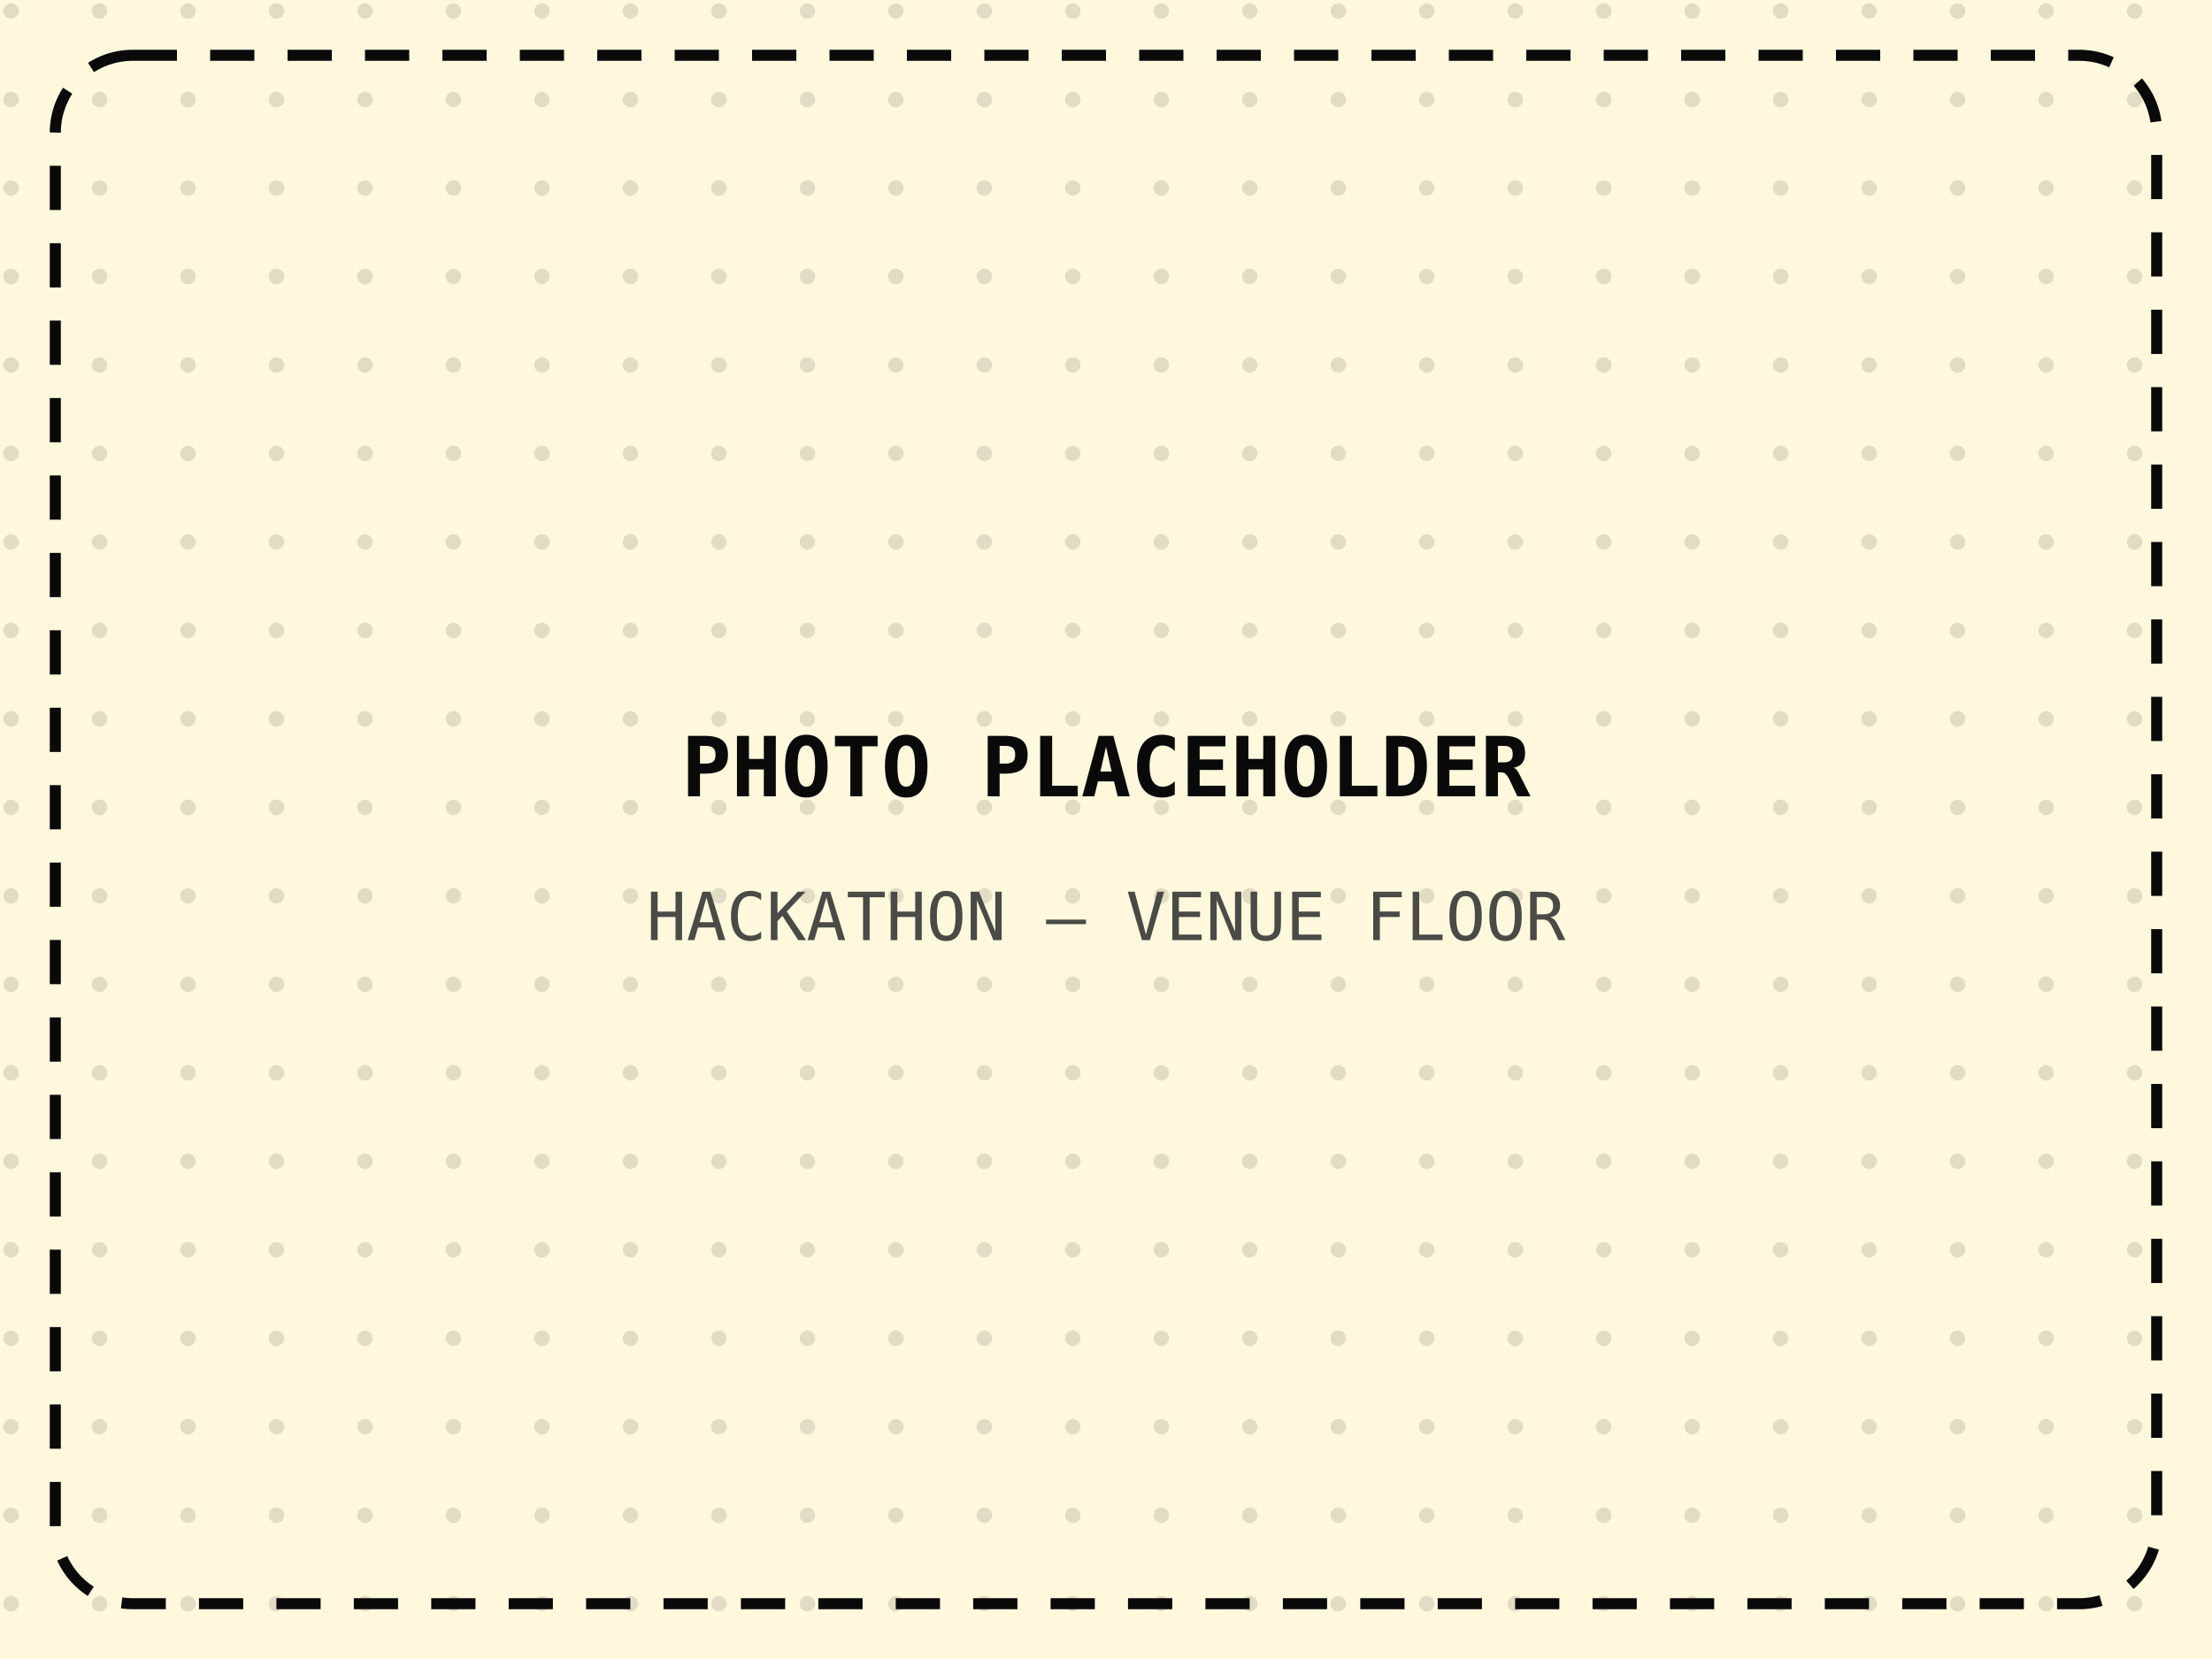
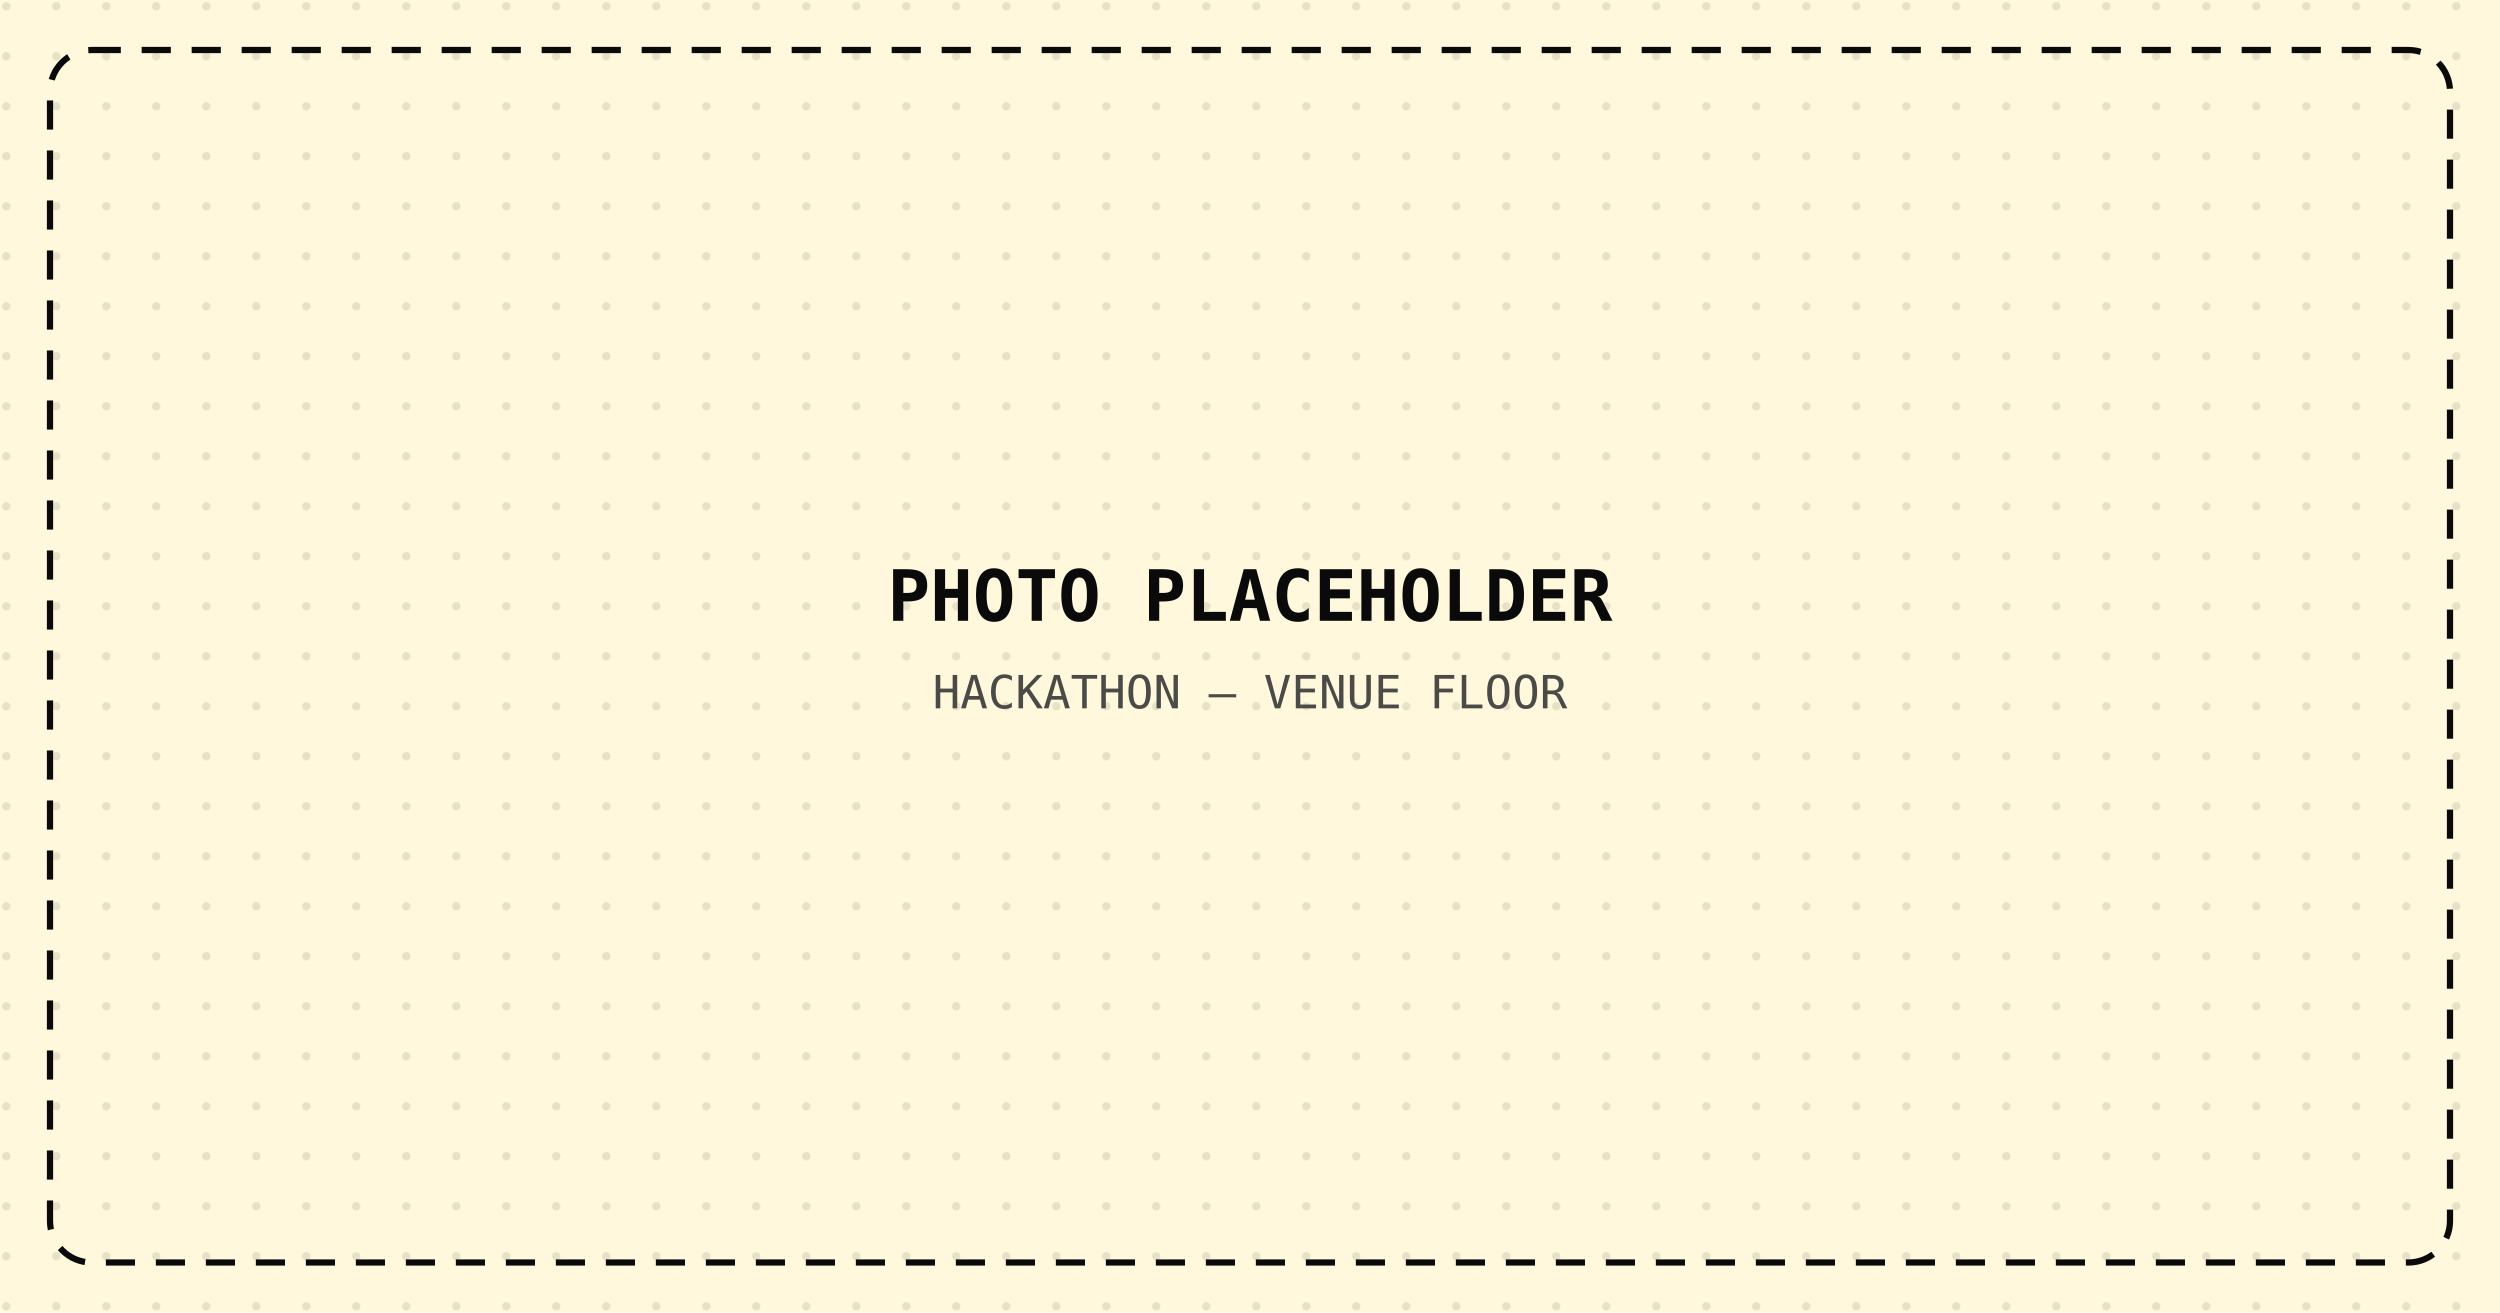
- <svg xmlns="http://www.w3.org/2000/svg" viewBox="0 0 400 300">
+ <svg xmlns="http://www.w3.org/2000/svg" viewBox="0 0 1200 630">
  <defs>
-     <pattern id="dots" width="16" height="16" patternUnits="userSpaceOnUse">
-       <circle cx="2" cy="2" r="1.4" fill="#0a0a0a" opacity="0.12" />
+     <pattern id="dots" width="24" height="24" patternUnits="userSpaceOnUse">
+       <circle cx="3" cy="3" r="2" fill="#0a0a0a" opacity="0.1" />
    </pattern>
  </defs>
-   <rect width="400" height="300" fill="#fff8dd" />
-   <rect width="400" height="300" fill="url(#dots)" />
-   <rect x="10" y="10" width="380" height="280" fill="none" stroke="#0a0a0a" stroke-width="2" stroke-dasharray="8 6" rx="14" />
-   <text x="200" y="144" font-family="monospace" font-size="15" font-weight="700" fill="#0a0a0a" text-anchor="middle">PHOTO PLACEHOLDER</text>
-   <text x="200" y="170" font-family="monospace" font-size="12" fill="#4a4a46" text-anchor="middle">HACKATHON — VENUE FLOOR</text>
+   <rect width="1200" height="630" fill="#fff8dd" />
+   <rect width="1200" height="630" fill="url(#dots)" />
+   <rect x="24" y="24" width="1152" height="582" fill="none" stroke="#0a0a0a" stroke-width="3" stroke-dasharray="14 10" rx="20" />
+   <text x="600" y="298" font-family="monospace" font-size="34" font-weight="700" fill="#0a0a0a" text-anchor="middle">PHOTO PLACEHOLDER</text>
+   <text x="600" y="340" font-family="monospace" font-size="22" fill="#4a4a46" text-anchor="middle">HACKATHON — VENUE FLOOR</text>
</svg>
